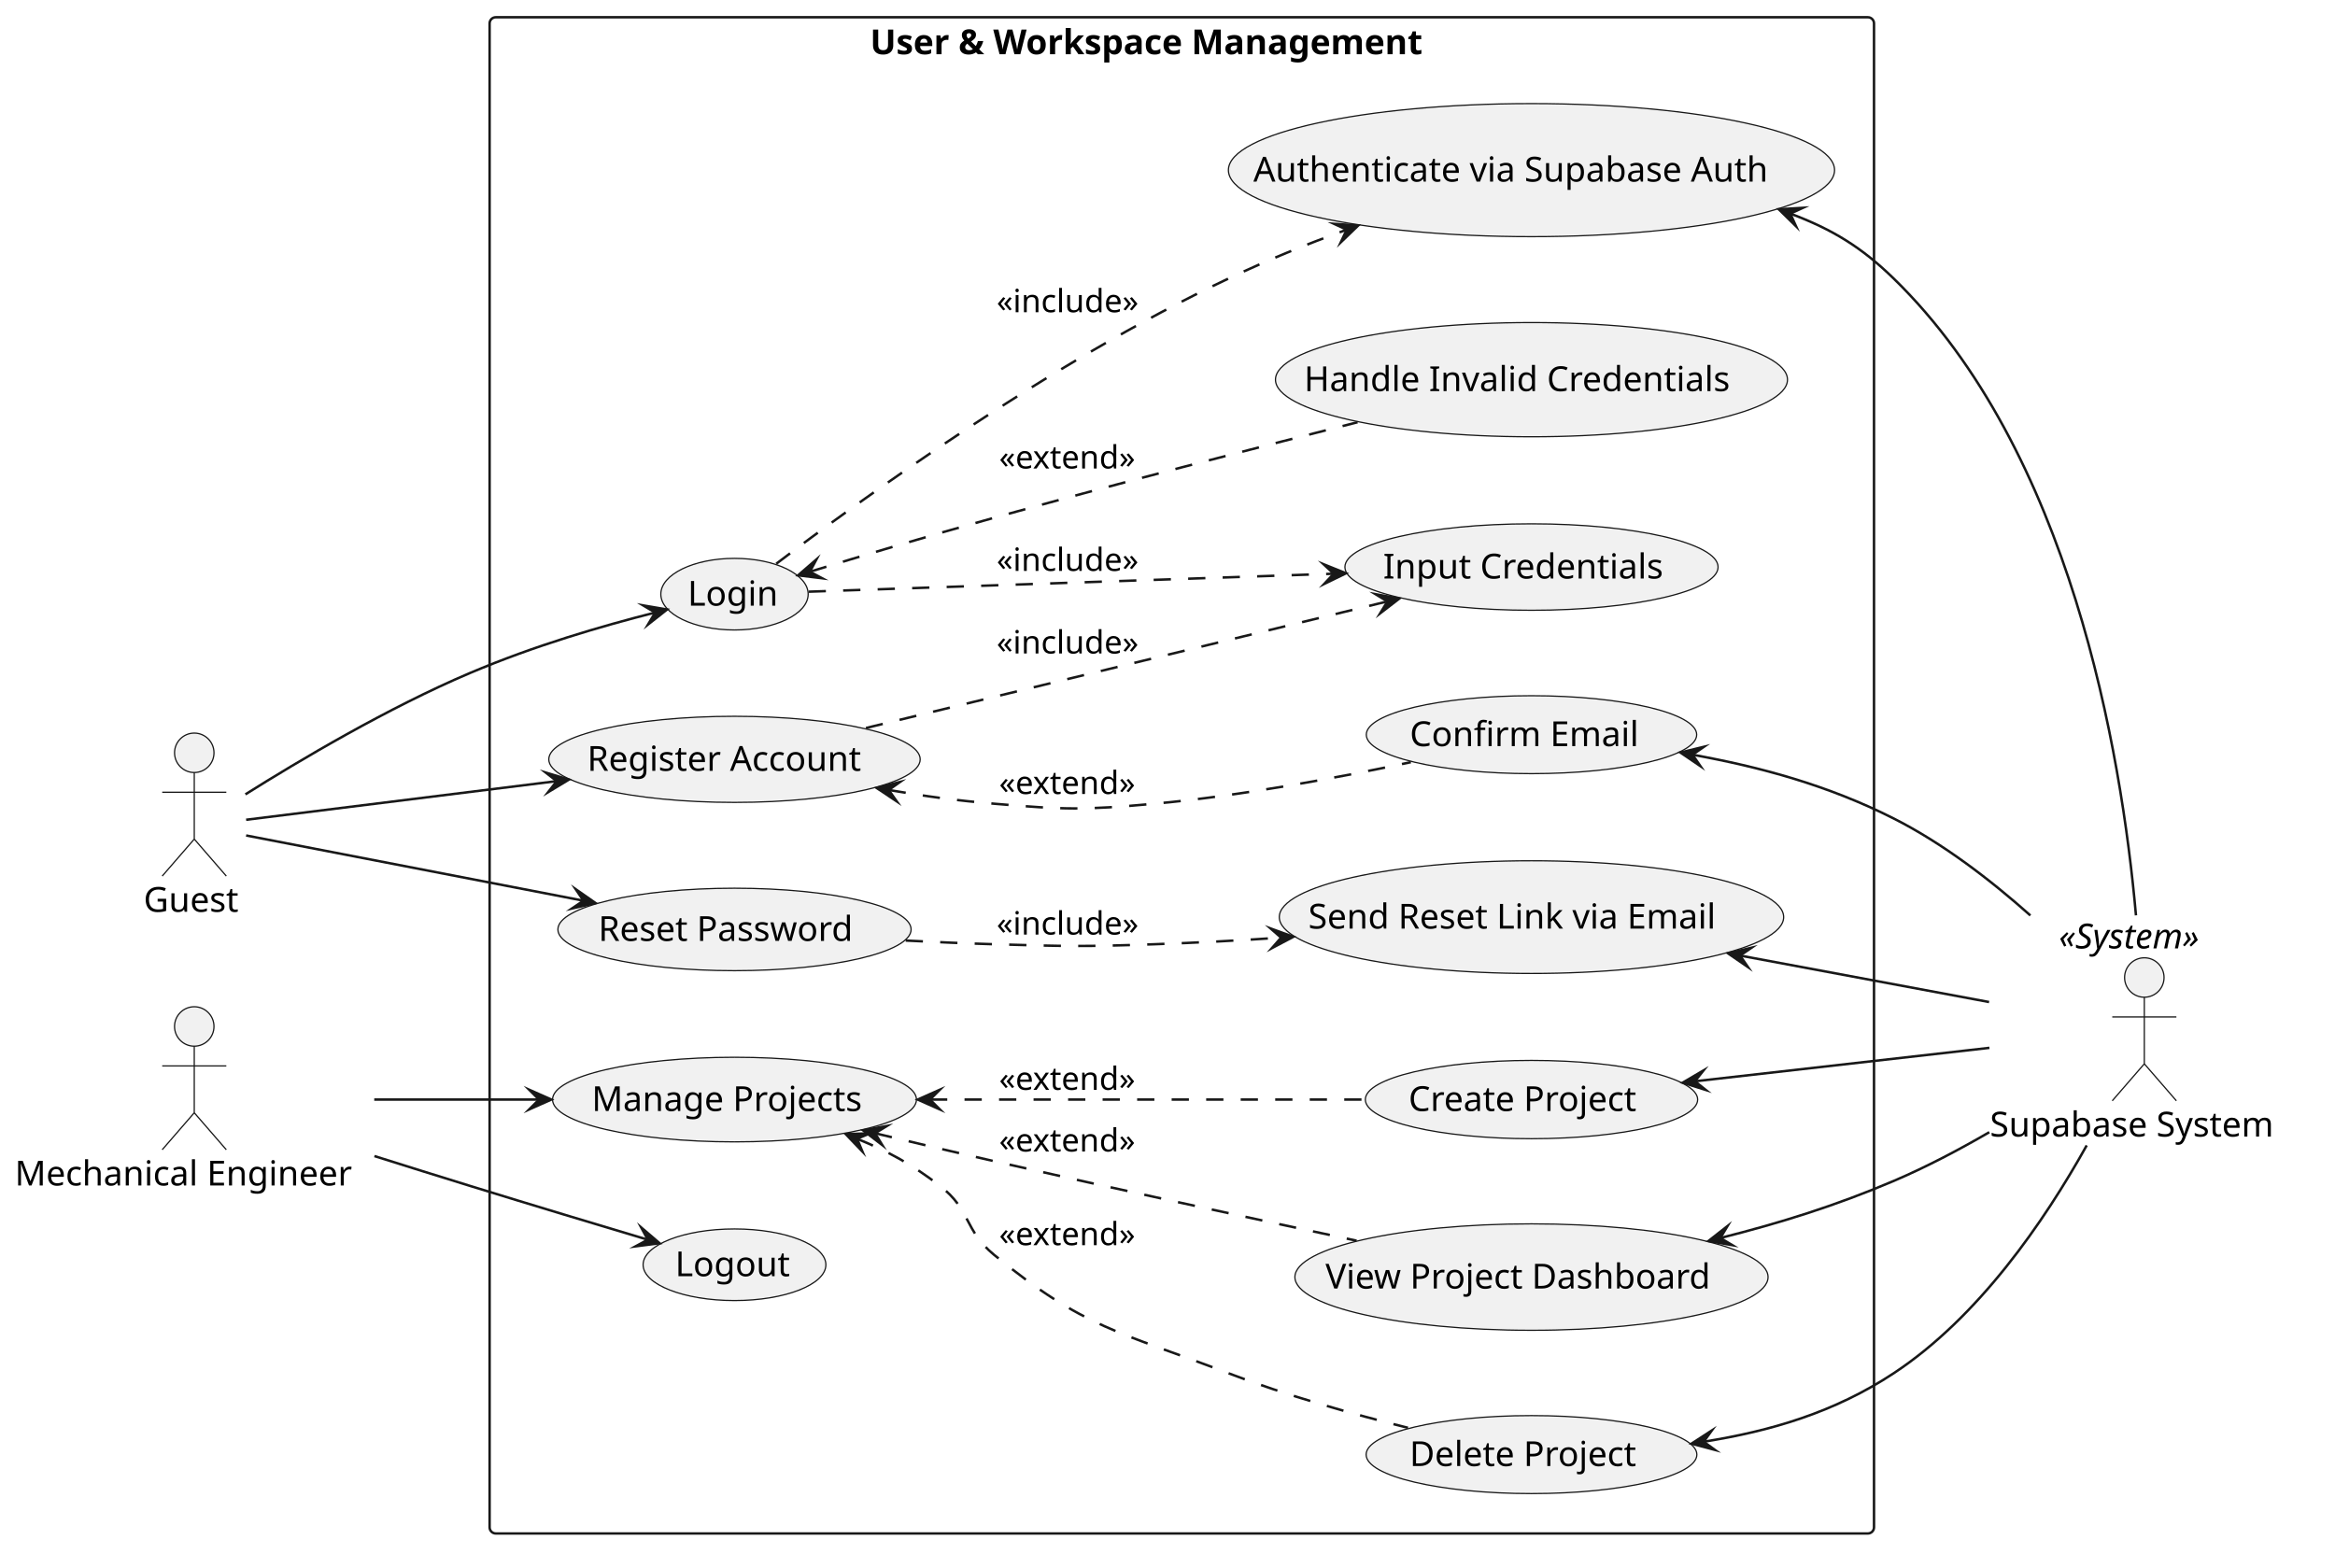
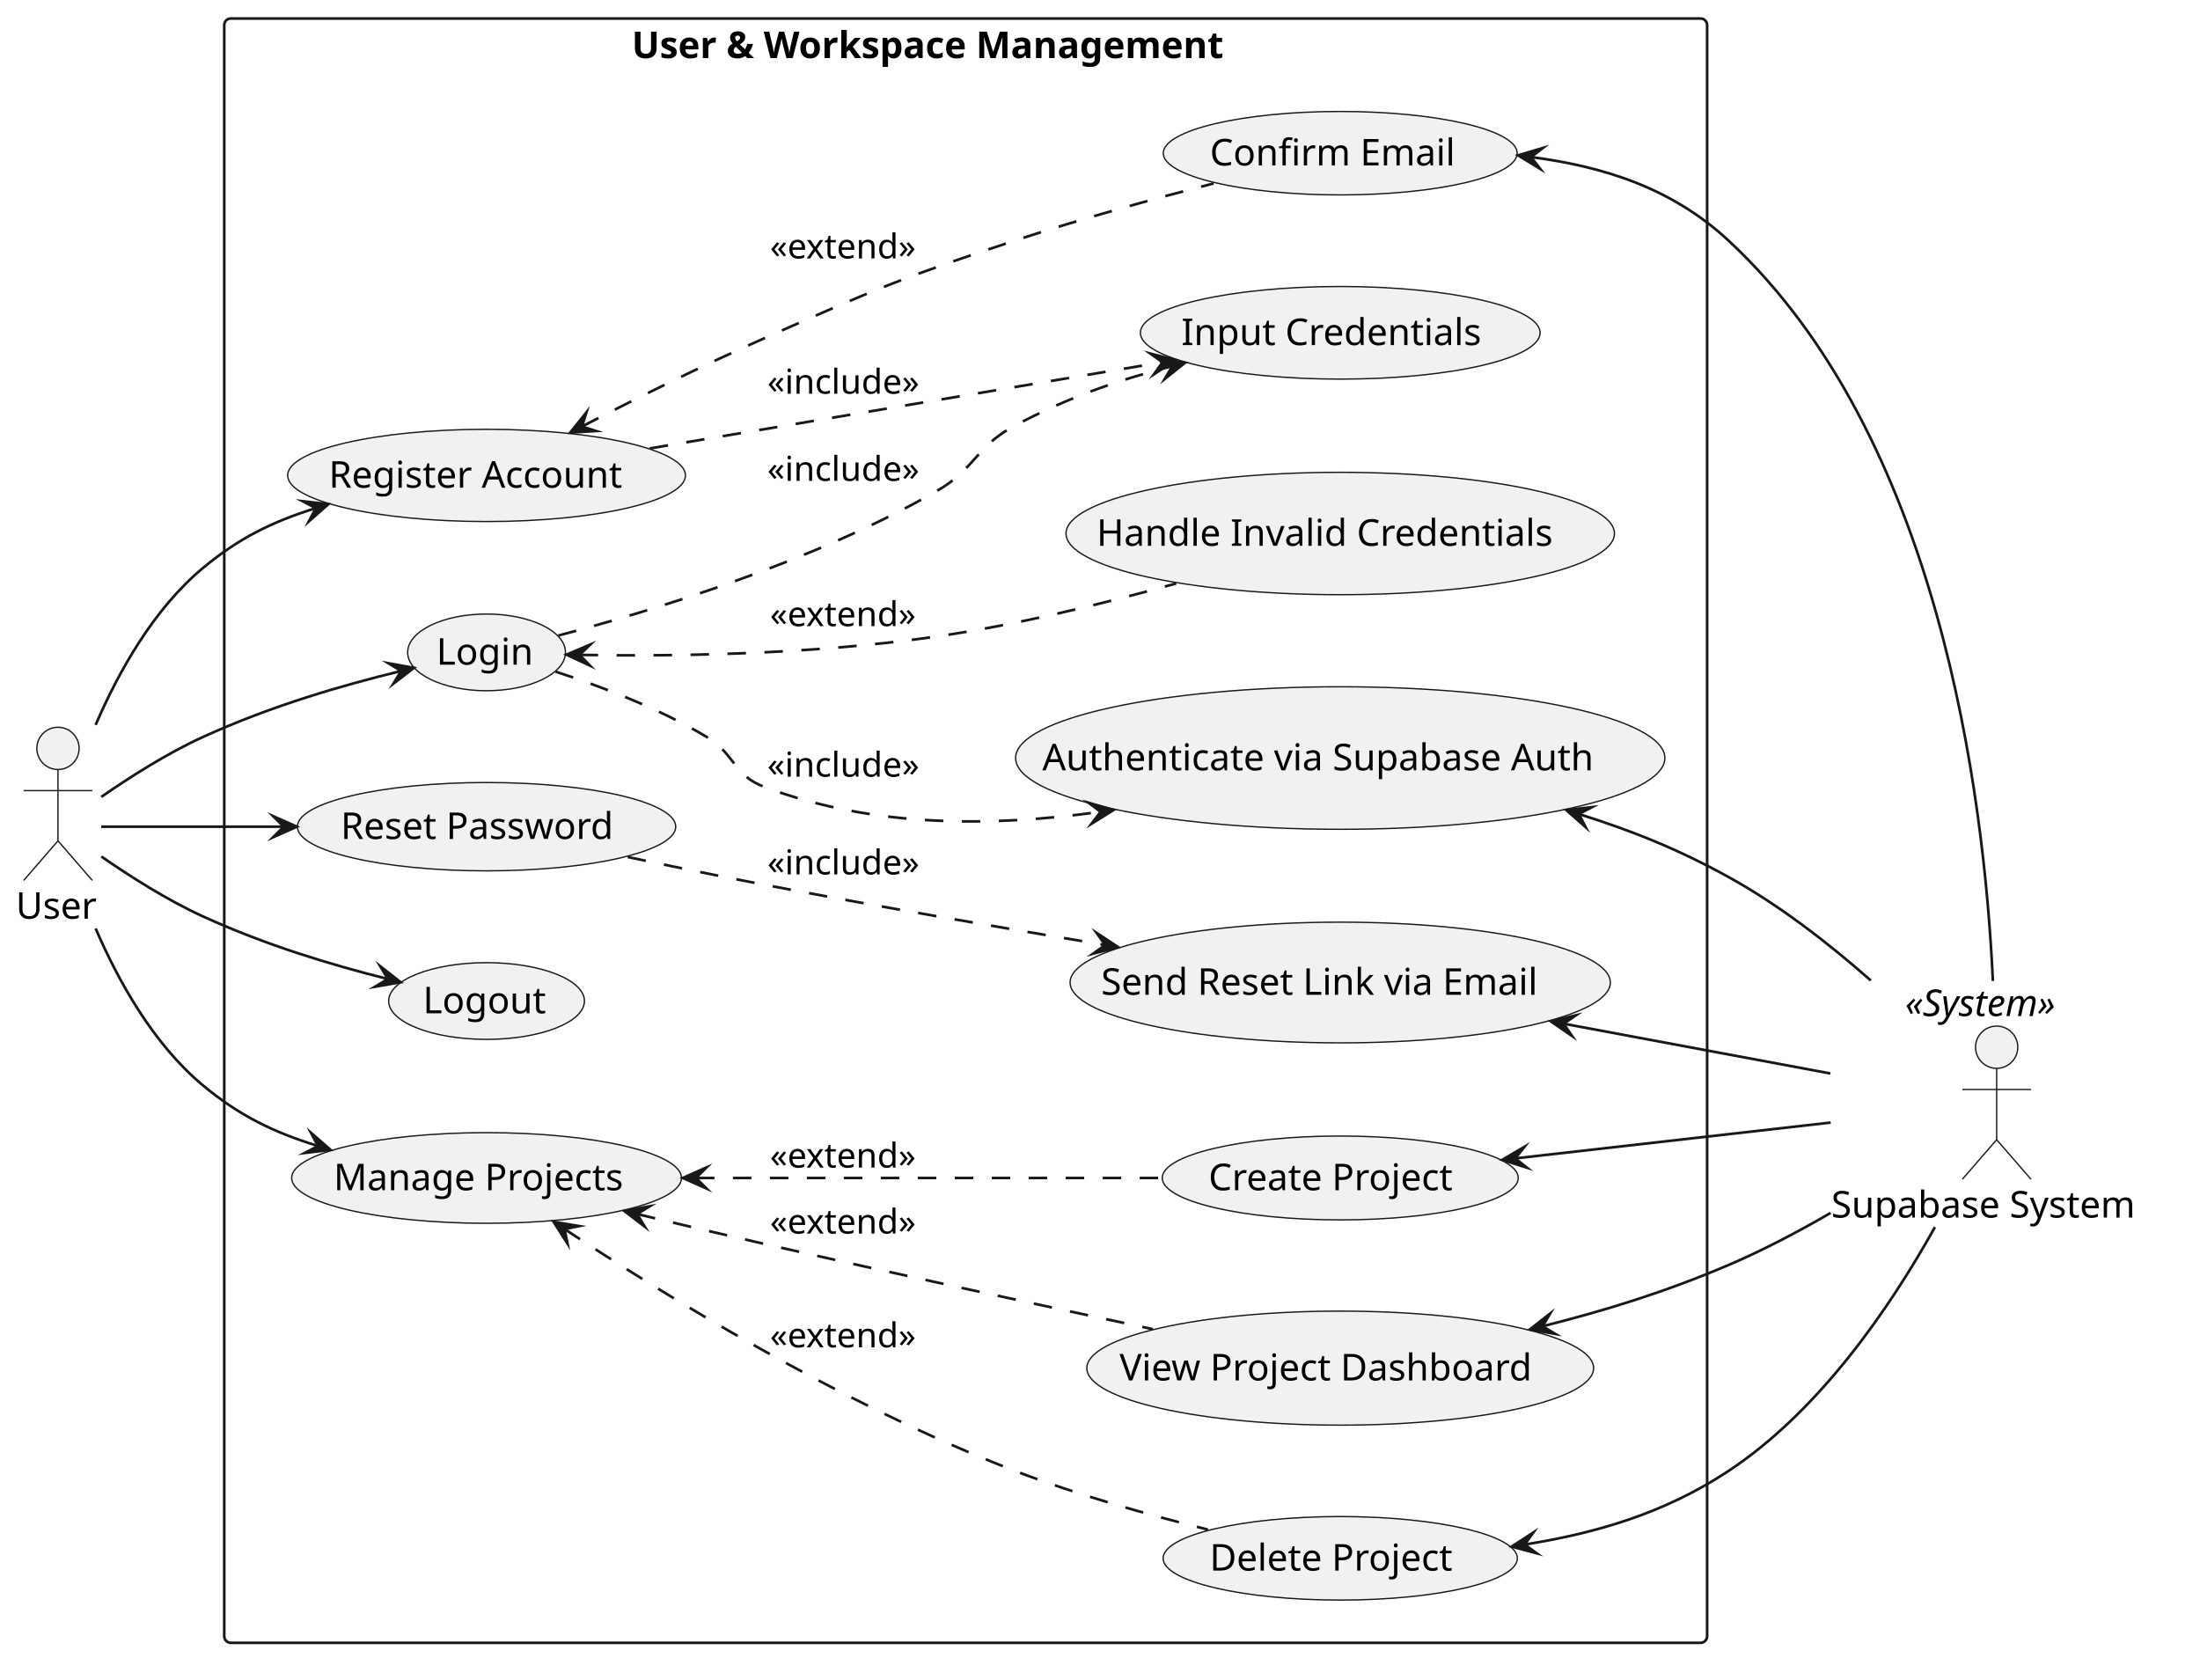
- <svg xmlns="http://www.w3.org/2000/svg" contentStyleType="text/css" data-diagram-type="DESCRIPTION" height="636px" preserveAspectRatio="none" style="width:947px;height:636px;background:#FFFFFF;" version="1.1" viewBox="0 0 947 636" width="947px" zoomAndPan="magnify">
+ <svg xmlns="http://www.w3.org/2000/svg" contentStyleType="text/css" data-diagram-type="DESCRIPTION" height="636px" preserveAspectRatio="none" style="width:833px;height:636px;background:#FFFFFF;" version="1.1" viewBox="0 0 833 636" width="833px" zoomAndPan="magnify">
  <defs />
  <g>
-     <g class="cluster" data-qualified-name="User . Workspace Management" data-source-line="11" id="ent0004">
-       <rect fill="none" height="615" rx="2.5" ry="2.5" style="stroke:#181818;stroke-width:1;" width="561.47" x="198.57" y="7" />
-       <text fill="#000000" font-family="sans-serif" font-size="14" font-weight="700" lengthAdjust="spacing" textLength="252.855" x="352.878" y="21.995">User &amp; Workspace Management</text>
+     <g class="cluster" data-qualified-name="User . Workspace Management" data-source-line="7" id="ent0003">
+       <rect fill="none" height="615" rx="2.5" ry="2.5" style="stroke:#181818;stroke-width:1;" width="561.47" x="84.91" y="7" />
+       <text fill="#000000" font-family="sans-serif" font-size="14" font-weight="700" lengthAdjust="spacing" textLength="252.855" x="239.218" y="21.995">User &amp; Workspace Management</text>
    </g>
-     <g class="entity" data-qualified-name="User . Workspace Management.UC1" data-source-line="13" id="ent0005">
-       <ellipse cx="297.885" cy="308.003" fill="#F1F1F1" rx="75.315" ry="17.463" style="stroke:#181818;stroke-width:0.5;" />
-       <text fill="#000000" font-family="sans-serif" font-size="14" lengthAdjust="spacing" textLength="119.492" x="238.139" y="312.651">Register Account</text>
+     <g class="entity" data-qualified-name="User . Workspace Management.UC1" data-source-line="9" id="ent0004">
+       <ellipse cx="184.225" cy="180.003" fill="#F1F1F1" rx="75.315" ry="17.463" style="stroke:#181818;stroke-width:0.5;" />
+       <text fill="#000000" font-family="sans-serif" font-size="14" lengthAdjust="spacing" textLength="119.492" x="124.479" y="184.651">Register Account</text>
    </g>
-     <g class="entity" data-qualified-name="User . Workspace Management.UC2" data-source-line="14" id="ent0006">
-       <ellipse cx="297.89" cy="241.004" fill="#F1F1F1" rx="29.88" ry="14.524" style="stroke:#181818;stroke-width:0.5;" />
-       <text fill="#000000" font-family="sans-serif" font-size="14" lengthAdjust="spacing" textLength="38.015" x="278.883" y="245.652">Login</text>
+     <g class="entity" data-qualified-name="User . Workspace Management.UC2" data-source-line="10" id="ent0005">
+       <ellipse cx="184.23" cy="247.004" fill="#F1F1F1" rx="29.88" ry="14.524" style="stroke:#181818;stroke-width:0.5;" />
+       <text fill="#000000" font-family="sans-serif" font-size="14" lengthAdjust="spacing" textLength="38.015" x="165.223" y="251.652">Login</text>
    </g>
-     <g class="entity" data-qualified-name="User . Workspace Management.UC3" data-source-line="15" id="ent0007">
-       <ellipse cx="297.889" cy="376.996" fill="#F1F1F1" rx="71.629" ry="16.726" style="stroke:#181818;stroke-width:0.5;" />
-       <text fill="#000000" font-family="sans-serif" font-size="14" lengthAdjust="spacing" textLength="110.455" x="242.662" y="381.644">Reset Password</text>
+     <g class="entity" data-qualified-name="User . Workspace Management.UC3" data-source-line="11" id="ent0006">
+       <ellipse cx="184.23" cy="312.996" fill="#F1F1F1" rx="71.629" ry="16.726" style="stroke:#181818;stroke-width:0.5;" />
+       <text fill="#000000" font-family="sans-serif" font-size="14" lengthAdjust="spacing" textLength="110.455" x="129.002" y="317.644">Reset Password</text>
    </g>
-     <g class="entity" data-qualified-name="User . Workspace Management.UC6" data-source-line="16" id="ent0008">
-       <ellipse cx="297.888" cy="513.004" fill="#F1F1F1" rx="37.068" ry="14.524" style="stroke:#181818;stroke-width:0.5;" />
-       <text fill="#000000" font-family="sans-serif" font-size="14" lengthAdjust="spacing" textLength="48.18" x="273.798" y="517.652">Logout</text>
+     <g class="entity" data-qualified-name="User . Workspace Management.UC6" data-source-line="12" id="ent0007">
+       <ellipse cx="184.228" cy="379.004" fill="#F1F1F1" rx="37.068" ry="14.524" style="stroke:#181818;stroke-width:0.5;" />
+       <text fill="#000000" font-family="sans-serif" font-size="14" lengthAdjust="spacing" textLength="48.18" x="160.138" y="383.652">Logout</text>
    </g>
-     <g class="entity" data-qualified-name="User . Workspace Management.UC4" data-source-line="17" id="ent0009">
-       <ellipse cx="297.891" cy="446" fill="#F1F1F1" rx="73.801" ry="17.16" style="stroke:#181818;stroke-width:0.5;" />
-       <text fill="#000000" font-family="sans-serif" font-size="14" lengthAdjust="spacing" textLength="115.808" x="239.987" y="450.649">Manage Projects</text>
+     <g class="entity" data-qualified-name="User . Workspace Management.UC4" data-source-line="13" id="ent0008">
+       <ellipse cx="184.231" cy="446" fill="#F1F1F1" rx="73.801" ry="17.16" style="stroke:#181818;stroke-width:0.5;" />
+       <text fill="#000000" font-family="sans-serif" font-size="14" lengthAdjust="spacing" textLength="115.808" x="126.327" y="450.649">Manage Projects</text>
    </g>
-     <g class="entity" data-qualified-name="User . Workspace Management.UC1_1" data-source-line="20" id="ent0010">
-       <ellipse cx="621.125" cy="230.005" fill="#F1F1F1" rx="75.674" ry="17.535" style="stroke:#181818;stroke-width:0.5;" />
-       <text fill="#000000" font-family="sans-serif" font-size="14" lengthAdjust="spacing" textLength="120.36" x="560.944" y="234.653">Input Credentials</text>
+     <g class="entity" data-qualified-name="User . Workspace Management.UC1_1" data-source-line="16" id="ent0009">
+       <ellipse cx="507.464" cy="126.005" fill="#F1F1F1" rx="75.674" ry="17.535" style="stroke:#181818;stroke-width:0.5;" />
+       <text fill="#000000" font-family="sans-serif" font-size="14" lengthAdjust="spacing" textLength="120.36" x="447.284" y="130.653">Input Credentials</text>
    </g>
-     <g class="entity" data-qualified-name="User . Workspace Management.UC1_3" data-source-line="21" id="ent0011">
-       <ellipse cx="621.122" cy="298" fill="#F1F1F1" rx="67.002" ry="15.8" style="stroke:#181818;stroke-width:0.5;" />
-       <text fill="#000000" font-family="sans-serif" font-size="14" lengthAdjust="spacing" textLength="98.718" x="571.763" y="302.649">Confirm Email</text>
+     <g class="entity" data-qualified-name="User . Workspace Management.UC1_3" data-source-line="17" id="ent0010">
+       <ellipse cx="507.462" cy="58" fill="#F1F1F1" rx="67.002" ry="15.8" style="stroke:#181818;stroke-width:0.5;" />
+       <text fill="#000000" font-family="sans-serif" font-size="14" lengthAdjust="spacing" textLength="98.718" x="458.103" y="62.649">Confirm Email</text>
    </g>
-     <g class="entity" data-qualified-name="User . Workspace Management.UC2_1" data-source-line="22" id="ent0012">
-       <ellipse cx="621.119" cy="69.004" fill="#F1F1F1" rx="122.919" ry="26.984" style="stroke:#181818;stroke-width:0.5;" />
-       <text fill="#000000" font-family="sans-serif" font-size="14" lengthAdjust="spacing" textLength="225.572" x="508.333" y="73.652">Authenticate via Supabase Auth</text>
+     <g class="entity" data-qualified-name="User . Workspace Management.UC2_1" data-source-line="18" id="ent0011">
+       <ellipse cx="507.459" cy="287.004" fill="#F1F1F1" rx="122.919" ry="26.984" style="stroke:#181818;stroke-width:0.5;" />
+       <text fill="#000000" font-family="sans-serif" font-size="14" lengthAdjust="spacing" textLength="225.572" x="394.673" y="291.652">Authenticate via Supabase Auth</text>
    </g>
-     <g class="entity" data-qualified-name="User . Workspace Management.UC2_2" data-source-line="23" id="ent0013">
-       <ellipse cx="621.119" cy="153.996" fill="#F1F1F1" rx="103.829" ry="23.166" style="stroke:#181818;stroke-width:0.5;" />
-       <text fill="#000000" font-family="sans-serif" font-size="14" lengthAdjust="spacing" textLength="184.461" x="528.888" y="158.644">Handle Invalid Credentials</text>
+     <g class="entity" data-qualified-name="User . Workspace Management.UC2_2" data-source-line="19" id="ent0012">
+       <ellipse cx="507.459" cy="201.996" fill="#F1F1F1" rx="103.829" ry="23.166" style="stroke:#181818;stroke-width:0.5;" />
+       <text fill="#000000" font-family="sans-serif" font-size="14" lengthAdjust="spacing" textLength="184.461" x="415.228" y="206.644">Handle Invalid Credentials</text>
    </g>
-     <g class="entity" data-qualified-name="User . Workspace Management.UC3_1" data-source-line="24" id="ent0014">
-       <ellipse cx="621.117" cy="371.995" fill="#F1F1F1" rx="102.277" ry="22.855" style="stroke:#181818;stroke-width:0.5;" />
-       <text fill="#000000" font-family="sans-serif" font-size="14" lengthAdjust="spacing" textLength="181.064" x="530.585" y="376.644">Send Reset Link via Email</text>
+     <g class="entity" data-qualified-name="User . Workspace Management.UC3_1" data-source-line="20" id="ent0013">
+       <ellipse cx="507.457" cy="371.995" fill="#F1F1F1" rx="102.277" ry="22.855" style="stroke:#181818;stroke-width:0.5;" />
+       <text fill="#000000" font-family="sans-serif" font-size="14" lengthAdjust="spacing" textLength="181.064" x="416.925" y="376.644">Send Reset Link via Email</text>
    </g>
-     <g class="entity" data-qualified-name="User . Workspace Management.UC4_1" data-source-line="25" id="ent0015">
-       <ellipse cx="621.123" cy="445.998" fill="#F1F1F1" rx="67.393" ry="15.879" style="stroke:#181818;stroke-width:0.5;" />
-       <text fill="#000000" font-family="sans-serif" font-size="14" lengthAdjust="spacing" textLength="99.73" x="571.258" y="450.647">Create Project</text>
+     <g class="entity" data-qualified-name="User . Workspace Management.UC4_1" data-source-line="21" id="ent0014">
+       <ellipse cx="507.463" cy="445.998" fill="#F1F1F1" rx="67.393" ry="15.879" style="stroke:#181818;stroke-width:0.5;" />
+       <text fill="#000000" font-family="sans-serif" font-size="14" lengthAdjust="spacing" textLength="99.73" x="457.598" y="450.647">Create Project</text>
    </g>
-     <g class="entity" data-qualified-name="User . Workspace Management.UC4_3" data-source-line="26" id="ent0016">
-       <ellipse cx="621.123" cy="590.005" fill="#F1F1F1" rx="67.073" ry="15.815" style="stroke:#181818;stroke-width:0.5;" />
-       <text fill="#000000" font-family="sans-serif" font-size="14" lengthAdjust="spacing" textLength="98.902" x="571.672" y="594.653">Delete Project</text>
+     <g class="entity" data-qualified-name="User . Workspace Management.UC4_3" data-source-line="22" id="ent0015">
+       <ellipse cx="507.463" cy="590.005" fill="#F1F1F1" rx="67.073" ry="15.815" style="stroke:#181818;stroke-width:0.5;" />
+       <text fill="#000000" font-family="sans-serif" font-size="14" lengthAdjust="spacing" textLength="98.902" x="458.012" y="594.653">Delete Project</text>
    </g>
-     <g class="entity" data-qualified-name="User . Workspace Management.UC4_4" data-source-line="27" id="ent0017">
-       <ellipse cx="621.117" cy="517.999" fill="#F1F1F1" rx="95.947" ry="21.589" style="stroke:#181818;stroke-width:0.5;" />
-       <text fill="#000000" font-family="sans-serif" font-size="14" lengthAdjust="spacing" textLength="167.084" x="537.575" y="522.648">View Project Dashboard</text>
+     <g class="entity" data-qualified-name="User . Workspace Management.UC4_4" data-source-line="23" id="ent0016">
+       <ellipse cx="507.457" cy="517.999" fill="#F1F1F1" rx="95.947" ry="21.589" style="stroke:#181818;stroke-width:0.5;" />
+       <text fill="#000000" font-family="sans-serif" font-size="14" lengthAdjust="spacing" textLength="167.084" x="423.915" y="522.648">View Project Dashboard</text>
    </g>
-     <g class="entity" data-qualified-name="guest" data-source-line="5" id="ent0001">
-       <ellipse cx="78.789" cy="305.35" fill="#F1F1F1" rx="8" ry="8" style="stroke:#181818;stroke-width:0.5;" />
-       <path d="M78.789,313.35 L78.789,340.35 M65.789,321.35 L91.789,321.35 M78.789,340.35 L65.789,355.35 M78.789,340.35 L91.789,355.35" fill="none" style="stroke:#181818;stroke-width:0.5;" />
-       <text fill="#000000" font-family="sans-serif" font-size="14" lengthAdjust="spacing" textLength="41.118" x="58.23" y="369.845">Guest</text>
+     <g class="entity" data-qualified-name="user" data-source-line="4" id="ent0001">
+       <ellipse cx="21.955" cy="283.35" fill="#F1F1F1" rx="8" ry="8" style="stroke:#181818;stroke-width:0.5;" />
+       <path d="M21.955,291.35 L21.955,318.35 M8.955,299.35 L34.955,299.35 M21.955,318.35 L8.955,333.35 M21.955,318.35 L34.955,333.35" fill="none" style="stroke:#181818;stroke-width:0.5;" />
+       <text fill="#000000" font-family="sans-serif" font-size="14" lengthAdjust="spacing" textLength="31.91" x="6" y="347.845">User</text>
    </g>
-     <g class="entity" data-qualified-name="eng" data-source-line="6" id="ent0002">
-       <ellipse cx="78.786" cy="416.35" fill="#F1F1F1" rx="8" ry="8" style="stroke:#181818;stroke-width:0.5;" />
-       <path d="M78.786,424.35 L78.786,451.35 M65.786,432.35 L91.786,432.35 M78.786,451.35 L65.786,466.35 M78.786,451.35 L91.786,466.35" fill="none" style="stroke:#181818;stroke-width:0.5;" />
-       <text fill="#000000" font-family="sans-serif" font-size="14" lengthAdjust="spacing" textLength="145.571" x="6" y="480.845">Mechanical Engineer</text>
+     <g class="entity" data-qualified-name="supa" data-source-line="5" id="ent0002">
+       <ellipse cx="756.007" cy="396.497" fill="#F1F1F1" rx="8" ry="8" style="stroke:#181818;stroke-width:0.5;" />
+       <path d="M756.007,404.497 L756.007,431.497 M743.007,412.497 L769.007,412.497 M756.007,431.497 L743.007,446.497 M756.007,431.497 L769.007,446.497" fill="none" style="stroke:#181818;stroke-width:0.5;" />
+       <text fill="#000000" font-family="sans-serif" font-size="14" lengthAdjust="spacing" textLength="125.255" x="693.38" y="460.992">Supabase System</text>
+       <text fill="#000000" font-family="sans-serif" font-size="14" font-style="italic" lengthAdjust="spacing" textLength="69.337" x="721.339" y="384.695">«System»</text>
    </g>
-     <g class="entity" data-qualified-name="supa" data-source-line="9" id="ent0003">
-       <ellipse cx="869.667" cy="396.497" fill="#F1F1F1" rx="8" ry="8" style="stroke:#181818;stroke-width:0.5;" />
-       <path d="M869.667,404.497 L869.667,431.497 M856.667,412.497 L882.667,412.497 M869.667,431.497 L856.667,446.497 M869.667,431.497 L882.667,446.497" fill="none" style="stroke:#181818;stroke-width:0.5;" />
-       <text fill="#000000" font-family="sans-serif" font-size="14" lengthAdjust="spacing" textLength="125.255" x="807.04" y="460.992">Supabase System</text>
-       <text fill="#000000" font-family="sans-serif" font-size="14" font-style="italic" lengthAdjust="spacing" textLength="69.337" x="834.999" y="384.695">«System»</text>
+     <g class="link" data-entity-1="ent0001" data-entity-2="ent0004" data-link-type="dependency" data-source-line="26" id="lnk17">
+       <path d="M36.21,274.46 C44.93,254.23 58.23,230.51 76.91,215 C90.44,203.77 102.918,197.593 119.568,192.383" fill="none" id="user-to-UC1" style="stroke:#181818;stroke-width:1;" />
+       <polygon fill="#181818" points="124.34,190.89,114.556,189.76,119.568,192.383,116.945,197.395,124.34,190.89" style="stroke:#181818;stroke-width:1;stroke-linejoin:miter;stroke-miterlimit:10;" />
    </g>
-     <g class="link" data-entity-1="ent0001" data-entity-2="ent0005" data-link-type="dependency" data-source-line="30" id="lnk18">
-       <path d="M99.82,332.51 C129.32,328.84 180.838,322.438 225.788,316.838" fill="none" id="guest-to-UC1" style="stroke:#181818;stroke-width:1;" />
-       <polygon fill="#181818" points="230.75,316.22,221.325,313.363,225.788,316.838,222.314,321.302,230.75,316.22" style="stroke:#181818;stroke-width:1;stroke-linejoin:miter;stroke-miterlimit:10;" />
+     <g class="link" data-entity-1="ent0004" data-entity-2="ent0009" data-link-type="dependency" data-source-line="27" id="lnk18">
+       <path d="M246.03,169.78 C303.05,160.19 382.949,146.758 440.159,137.148" fill="none" id="UC1-to-UC1_1" style="stroke:#181818;stroke-width:1;stroke-dasharray:7,7;" />
+       <polygon fill="#181818" points="445.09,136.32,435.552,133.866,440.159,137.148,436.877,141.756,445.09,136.32" style="stroke:#181818;stroke-width:1;stroke-linejoin:miter;stroke-miterlimit:10;" />
+       <text fill="#000000" font-family="sans-serif" font-size="13" lengthAdjust="spacing" textLength="63.007" x="290.54" y="149.067">«include»</text>
    </g>
-     <g class="link" data-entity-1="ent0005" data-entity-2="ent0010" data-link-type="dependency" data-source-line="31" id="lnk19">
-       <path d="M351.21,295.29 C410.86,280.81 502.941,258.449 562.691,243.949" fill="none" id="UC1-to-UC1_1" style="stroke:#181818;stroke-width:1;stroke-dasharray:7,7;" />
-       <polygon fill="#181818" points="567.55,242.77,557.861,241.005,562.691,243.949,559.747,248.78,567.55,242.77" style="stroke:#181818;stroke-width:1;stroke-linejoin:miter;stroke-miterlimit:10;" />
-       <text fill="#000000" font-family="sans-serif" font-size="13" lengthAdjust="spacing" textLength="63.007" x="404.2" y="265.067">«include»</text>
+     <g class="link" data-entity-1="ent0004" data-entity-2="ent0010" data-link-type="dependency" data-source-line="28" id="lnk19">
+       <path d="M220.351,161.482 C240.951,150.822 264.38,139.14 289.54,128 C330.97,109.65 341.5,105.16 384.54,91 C409.02,82.95 436.71,75.33 459.51,69.45" fill="none" id="UC1-backto-UC1_3" style="stroke:#181818;stroke-width:1;stroke-dasharray:7,7;" />
+       <polygon fill="#181818" points="215.91,163.78,225.742,163.196,220.351,161.482,222.065,156.091,215.91,163.78" style="stroke:#181818;stroke-width:1;stroke-linejoin:miter;stroke-miterlimit:10;" />
+       <text fill="#000000" font-family="sans-serif" font-size="13" lengthAdjust="spacing" textLength="61.185" x="291.54" y="97.837">«extend»</text>
    </g>
-     <g class="link" data-entity-1="ent0005" data-entity-2="ent0011" data-link-type="dependency" data-source-line="32" id="lnk20">
-       <path d="M360.428,320.427 C375.838,323.077 387.64,324.67 403.2,326 C431.99,328.47 439.43,328.63 468.2,326 C503.32,322.79 542.45,315.49 572.2,309.15" fill="none" id="UC1-backto-UC1_3" style="stroke:#181818;stroke-width:1;stroke-dasharray:7,7;" />
-       <polygon fill="#181818" points="355.5,319.58,363.692,325.047,360.428,320.427,365.048,317.163,355.5,319.58" style="stroke:#181818;stroke-width:1;stroke-linejoin:miter;stroke-miterlimit:10;" />
-       <text fill="#000000" font-family="sans-serif" font-size="13" lengthAdjust="spacing" textLength="61.185" x="405.2" y="322.067">«extend»</text>
+     <g class="link" data-entity-1="ent0001" data-entity-2="ent0005" data-link-type="dependency" data-source-line="30" id="lnk20">
+       <path d="M38.37,301.71 C48.84,294.45 63.21,285.24 76.91,279 C103.05,267.1 129.922,259.394 151.872,254.044" fill="none" id="user-to-UC2" style="stroke:#181818;stroke-width:1;" />
+       <polygon fill="#181818" points="156.73,252.86,147.039,251.105,151.872,254.044,148.933,258.877,156.73,252.86" style="stroke:#181818;stroke-width:1;stroke-linejoin:miter;stroke-miterlimit:10;" />
    </g>
-     <g class="link" data-entity-1="ent0001" data-entity-2="ent0006" data-link-type="dependency" data-source-line="34" id="lnk21">
-       <path d="M99.53,322.2 C121.19,308.59 157.3,287.12 190.57,273 C217.01,261.78 243.844,254.012 265.704,248.452" fill="none" id="guest-to-UC2" style="stroke:#181818;stroke-width:1;" />
-       <polygon fill="#181818" points="270.55,247.22,260.842,245.562,265.704,248.452,262.814,253.315,270.55,247.22" style="stroke:#181818;stroke-width:1;stroke-linejoin:miter;stroke-miterlimit:10;" />
+     <g class="link" data-entity-1="ent0005" data-entity-2="ent0009" data-link-type="dependency" data-source-line="31" id="lnk21">
+       <path d="M211.4,240.63 C245.75,231.6 307.23,213.1 354.54,186 C369.6,177.37 369.2,169.12 384.54,161 C404.39,150.49 422.941,144.049 443.891,138.599" fill="none" id="UC2-to-UC1_1" style="stroke:#181818;stroke-width:1;stroke-dasharray:7,7;" />
+       <polygon fill="#181818" points="448.73,137.34,439.013,135.735,443.891,138.599,441.027,143.477,448.73,137.34" style="stroke:#181818;stroke-width:1;stroke-linejoin:miter;stroke-miterlimit:10;" />
+       <text fill="#000000" font-family="sans-serif" font-size="13" lengthAdjust="spacing" textLength="63.007" x="290.54" y="182.067">«include»</text>
    </g>
-     <g class="link" data-entity-1="ent0006" data-entity-2="ent0010" data-link-type="dependency" data-source-line="35" id="lnk22">
-       <path d="M327.96,240 C376.76,238.33 471.623,235.081 540.913,232.711" fill="none" id="UC2-to-UC1_1" style="stroke:#181818;stroke-width:1;stroke-dasharray:7,7;" />
-       <polygon fill="#181818" points="545.91,232.54,536.779,228.85,540.913,232.711,537.052,236.845,545.91,232.54" style="stroke:#181818;stroke-width:1;stroke-linejoin:miter;stroke-miterlimit:10;" />
-       <text fill="#000000" font-family="sans-serif" font-size="13" lengthAdjust="spacing" textLength="63.007" x="404.2" y="231.567">«include»</text>
+     <g class="link" data-entity-1="ent0005" data-entity-2="ent0011" data-link-type="dependency" data-source-line="32" id="lnk22">
+       <path d="M210.38,254.3 C227.23,259.77 249.54,268.17 267.54,279 C278.61,285.66 277.43,293.5 289.54,298 C331.24,313.52 375.638,313.08 416.718,307.36" fill="none" id="UC2-to-UC2_1" style="stroke:#181818;stroke-width:1;stroke-dasharray:7,7;" />
+       <polygon fill="#181818" points="421.67,306.67,412.204,303.949,416.718,307.36,413.308,311.873,421.67,306.67" style="stroke:#181818;stroke-width:1;stroke-linejoin:miter;stroke-miterlimit:10;" />
+       <text fill="#000000" font-family="sans-serif" font-size="13" lengthAdjust="spacing" textLength="63.007" x="290.54" y="294.067">«include»</text>
    </g>
-     <g class="link" data-entity-1="ent0006" data-entity-2="ent0012" data-link-type="dependency" data-source-line="36" id="lnk23">
-       <path d="M314.83,228.66 C347.57,203.82 425.44,147.21 498.2,113 C514.9,105.15 528.711,99.517 546.161,93.177" fill="none" id="UC2-to-UC2_1" style="stroke:#181818;stroke-width:1;stroke-dasharray:7,7;" />
-       <polygon fill="#181818" points="550.86,91.47,541.035,90.784,546.161,93.177,543.767,98.303,550.86,91.47" style="stroke:#181818;stroke-width:1;stroke-linejoin:miter;stroke-miterlimit:10;" />
-       <text fill="#000000" font-family="sans-serif" font-size="13" lengthAdjust="spacing" textLength="63.007" x="404.2" y="126.647">«include»</text>
+     <g class="link" data-entity-1="ent0005" data-entity-2="ent0012" data-link-type="dependency" data-source-line="33" id="lnk23">
+       <path d="M219.459,247.954 C253.339,248.524 305.78,248.04 354.54,241 C384.86,236.62 417.87,228.56 445.35,220.9" fill="none" id="UC2-backto-UC2_2" style="stroke:#181818;stroke-width:1;stroke-dasharray:7,7;" />
+       <polygon fill="#181818" points="214.46,247.87,223.391,252.021,219.459,247.954,223.526,244.022,214.46,247.87" style="stroke:#181818;stroke-width:1;stroke-linejoin:miter;stroke-miterlimit:10;" />
+       <text fill="#000000" font-family="sans-serif" font-size="13" lengthAdjust="spacing" textLength="61.185" x="291.54" y="237.067">«extend»</text>
    </g>
-     <g class="link" data-entity-1="ent0006" data-entity-2="ent0013" data-link-type="dependency" data-source-line="37" id="lnk24">
-       <path d="M328.462,231.9 C349.552,225.46 375.89,217.58 403.2,210 C452.3,196.37 507.95,182.03 550.59,171.27" fill="none" id="UC2-backto-UC2_2" style="stroke:#181818;stroke-width:1;stroke-dasharray:7,7;" />
-       <polygon fill="#181818" points="323.68,233.36,333.456,234.557,328.462,231.9,331.12,226.906,323.68,233.36" style="stroke:#181818;stroke-width:1;stroke-linejoin:miter;stroke-miterlimit:10;" />
-       <text fill="#000000" font-family="sans-serif" font-size="13" lengthAdjust="spacing" textLength="61.185" x="405.2" y="190.017">«extend»</text>
+     <g class="link" data-entity-1="ent0001" data-entity-2="ent0006" data-link-type="dependency" data-source-line="35" id="lnk24">
+       <path d="M38.32,313 C55.56,313 79.74,313 107.41,313" fill="none" id="user-to-UC3" style="stroke:#181818;stroke-width:1;" />
+       <polygon fill="#181818" points="112.41,313,103.41,309,107.41,313,103.41,317,112.41,313" style="stroke:#181818;stroke-width:1;stroke-linejoin:miter;stroke-miterlimit:10;" />
    </g>
-     <g class="link" data-entity-1="ent0001" data-entity-2="ent0007" data-link-type="dependency" data-source-line="39" id="lnk25">
-       <path d="M99.82,338.88 C131.73,345.05 190.311,356.38 236.631,365.34" fill="none" id="guest-to-UC3" style="stroke:#181818;stroke-width:1;" />
-       <polygon fill="#181818" points="241.54,366.29,233.464,360.654,236.631,365.34,231.944,368.508,241.54,366.29" style="stroke:#181818;stroke-width:1;stroke-linejoin:miter;stroke-miterlimit:10;" />
+     <g class="link" data-entity-1="ent0006" data-entity-2="ent0013" data-link-type="dependency" data-source-line="36" id="lnk25">
+       <path d="M237.68,324.48 C254.24,327.99 272.63,331.78 289.54,335 C333.64,343.41 378.018,351.071 418.468,357.791" fill="none" id="UC3-to-UC3_1" style="stroke:#181818;stroke-width:1;stroke-dasharray:7,7;" />
+       <polygon fill="#181818" points="423.4,358.61,415.177,353.189,418.468,357.791,413.866,361.081,423.4,358.61" style="stroke:#181818;stroke-width:1;stroke-linejoin:miter;stroke-miterlimit:10;" />
+       <text fill="#000000" font-family="sans-serif" font-size="13" lengthAdjust="spacing" textLength="63.007" x="290.54" y="331.067">«include»</text>
    </g>
-     <g class="link" data-entity-1="ent0007" data-entity-2="ent0014" data-link-type="dependency" data-source-line="40" id="lnk26">
-       <path d="M367.32,381.5 C379.27,382.12 391.6,382.67 403.2,383 C432.08,383.83 439.33,384.04 468.2,383 C486.44,382.34 500.891,381.577 519.561,380.317" fill="none" id="UC3-to-UC3_1" style="stroke:#181818;stroke-width:1;stroke-dasharray:7,7;" />
-       <polygon fill="#181818" points="524.55,379.98,515.301,376.595,519.561,380.317,515.84,384.577,524.55,379.98" style="stroke:#181818;stroke-width:1;stroke-linejoin:miter;stroke-miterlimit:10;" />
-       <text fill="#000000" font-family="sans-serif" font-size="13" lengthAdjust="spacing" textLength="63.007" x="404.2" y="379.067">«include»</text>
+     <g class="link" data-entity-1="ent0001" data-entity-2="ent0007" data-link-type="dependency" data-source-line="38" id="lnk26">
+       <path d="M38.37,324.29 C48.84,331.55 63.21,340.76 76.91,347 C101.12,358.02 125.272,365.238 146.862,370.678" fill="none" id="user-to-UC6" style="stroke:#181818;stroke-width:1;" />
+       <polygon fill="#181818" points="151.71,371.9,143.96,365.822,146.862,370.678,142.005,373.58,151.71,371.9" style="stroke:#181818;stroke-width:1;stroke-linejoin:miter;stroke-miterlimit:10;" />
    </g>
-     <g class="link" data-entity-1="ent0002" data-entity-2="ent0008" data-link-type="dependency" data-source-line="42" id="lnk27">
-       <path d="M151.85,468.92 C164.73,472.98 178.04,477.14 190.57,481 C216.54,489.01 241.369,496.469 262.729,502.849" fill="none" id="eng-to-UC6" style="stroke:#181818;stroke-width:1;" />
-       <polygon fill="#181818" points="267.52,504.28,260.041,497.872,262.729,502.849,257.752,505.537,267.52,504.28" style="stroke:#181818;stroke-width:1;stroke-linejoin:miter;stroke-miterlimit:10;" />
+     <g class="link" data-entity-1="ent0001" data-entity-2="ent0008" data-link-type="dependency" data-source-line="40" id="lnk27">
+       <path d="M36.21,351.54 C44.93,371.77 58.23,395.49 76.91,411 C90.67,422.42 103.493,428.674 120.393,433.894" fill="none" id="user-to-UC4" style="stroke:#181818;stroke-width:1;" />
+       <polygon fill="#181818" points="125.17,435.37,117.751,428.892,120.393,433.894,115.39,436.536,125.17,435.37" style="stroke:#181818;stroke-width:1;stroke-linejoin:miter;stroke-miterlimit:10;" />
    </g>
-     <g class="link" data-entity-1="ent0002" data-entity-2="ent0009" data-link-type="dependency" data-source-line="44" id="lnk28">
-       <path d="M151.78,446 C174.86,446 195.44,446 218.61,446" fill="none" id="eng-to-UC4" style="stroke:#181818;stroke-width:1;" />
-       <polygon fill="#181818" points="223.61,446,214.61,442,218.61,446,214.61,450,223.61,446" style="stroke:#181818;stroke-width:1;stroke-linejoin:miter;stroke-miterlimit:10;" />
+     <g class="link" data-entity-1="ent0008" data-entity-2="ent0014" data-link-type="dependency" data-source-line="41" id="lnk28">
+       <path d="M263.52,446 C318.05,446 386.88,446 439.77,446" fill="none" id="UC4-backto-UC4_1" style="stroke:#181818;stroke-width:1;stroke-dasharray:7,7;" />
+       <polygon fill="#181818" points="258.52,446,267.52,450,263.52,446,267.52,442,258.52,446" style="stroke:#181818;stroke-width:1;stroke-linejoin:miter;stroke-miterlimit:10;" />
+       <text fill="#000000" font-family="sans-serif" font-size="13" lengthAdjust="spacing" textLength="61.185" x="291.54" y="442.067">«extend»</text>
    </g>
-     <g class="link" data-entity-1="ent0009" data-entity-2="ent0015" data-link-type="dependency" data-source-line="45" id="lnk29">
-       <path d="M377.18,446 C431.72,446 500.54,446 553.43,446" fill="none" id="UC4-backto-UC4_1" style="stroke:#181818;stroke-width:1;stroke-dasharray:7,7;" />
-       <polygon fill="#181818" points="372.18,446,381.18,450,377.18,446,381.18,442,372.18,446" style="stroke:#181818;stroke-width:1;stroke-linejoin:miter;stroke-miterlimit:10;" />
-       <text fill="#000000" font-family="sans-serif" font-size="13" lengthAdjust="spacing" textLength="61.185" x="405.2" y="442.067">«extend»</text>
+     <g class="link" data-entity-1="ent0008" data-entity-2="ent0015" data-link-type="dependency" data-source-line="42" id="lnk29">
+       <path d="M213.761,465.348 C250.251,489.478 317.79,531.41 384.54,557 C407.98,565.99 434.85,573.54 457.38,579.14" fill="none" id="UC4-backto-UC4_3" style="stroke:#181818;stroke-width:1;stroke-dasharray:7,7;" />
+       <polygon fill="#181818" points="209.59,462.59,214.891,470.891,213.761,465.348,219.303,464.218,209.59,462.59" style="stroke:#181818;stroke-width:1;stroke-linejoin:miter;stroke-miterlimit:10;" />
+       <text fill="#000000" font-family="sans-serif" font-size="13" lengthAdjust="spacing" textLength="61.185" x="291.54" y="510.127">«extend»</text>
    </g>
-     <g class="link" data-entity-1="ent0009" data-entity-2="ent0016" data-link-type="dependency" data-source-line="46" id="lnk30">
-       <path d="M347.607,461.895 C360.667,467.245 369.86,472.31 381.2,481 C393.77,490.62 390.96,498.97 403.2,509 C439.8,538.98 454.03,540.07 498.2,557 C521.65,565.99 548.51,573.54 571.04,579.14" fill="none" id="UC4-backto-UC4_3" style="stroke:#181818;stroke-width:1;stroke-dasharray:7,7;" />
-       <polygon fill="#181818" points="342.98,460,349.792,467.113,347.607,461.895,352.825,459.71,342.98,460" style="stroke:#181818;stroke-width:1;stroke-linejoin:miter;stroke-miterlimit:10;" />
-       <text fill="#000000" font-family="sans-serif" font-size="13" lengthAdjust="spacing" textLength="61.185" x="405.2" y="505.067">«extend»</text>
+     <g class="link" data-entity-1="ent0008" data-entity-2="ent0016" data-link-type="dependency" data-source-line="43" id="lnk30">
+       <path d="M241.231,459.66 C258.141,463.73 272.2,467.04 289.54,471 C338.57,482.18 393.98,494.18 436.53,503.25" fill="none" id="UC4-backto-UC4_4" style="stroke:#181818;stroke-width:1;stroke-dasharray:7,7;" />
+       <polygon fill="#181818" points="236.37,458.49,244.184,464.485,241.231,459.66,246.056,456.707,236.37,458.49" style="stroke:#181818;stroke-width:1;stroke-linejoin:miter;stroke-miterlimit:10;" />
+       <text fill="#000000" font-family="sans-serif" font-size="13" lengthAdjust="spacing" textLength="61.185" x="291.54" y="467.067">«extend»</text>
    </g>
-     <g class="link" data-entity-1="ent0009" data-entity-2="ent0017" data-link-type="dependency" data-source-line="47" id="lnk31">
-       <path d="M354.901,459.661 C371.801,463.731 385.86,467.04 403.2,471 C452.23,482.18 507.64,494.18 550.19,503.25" fill="none" id="UC4-backto-UC4_4" style="stroke:#181818;stroke-width:1;stroke-dasharray:7,7;" />
-       <polygon fill="#181818" points="350.04,458.49,357.853,464.486,354.901,459.661,359.726,456.708,350.04,458.49" style="stroke:#181818;stroke-width:1;stroke-linejoin:miter;stroke-miterlimit:10;" />
-       <text fill="#000000" font-family="sans-serif" font-size="13" lengthAdjust="spacing" textLength="61.185" x="405.2" y="467.067">«extend»</text>
+     <g class="link" data-entity-1="ent0010" data-entity-2="ent0002" data-link-type="dependency" data-source-line="45" id="lnk31">
+       <path d="M579.728,59.46 C607.408,63.09 633.04,71.23 654.38,91 C734.11,164.88 751.27,300.23 754.58,371.42" fill="none" id="UC1_3-backto-supa" style="stroke:#181818;stroke-width:1;" />
+       <polygon fill="#181818" points="574.77,58.81,583.173,63.946,579.728,59.46,584.214,56.014,574.77,58.81" style="stroke:#181818;stroke-width:1;stroke-linejoin:miter;stroke-miterlimit:10;" />
    </g>
-     <g class="link" data-entity-1="ent0011" data-entity-2="ent0003" data-link-type="dependency" data-source-line="49" id="lnk32">
-       <path d="M686.43,306.122 C713.83,311.092 741.23,318.45 768.04,332 C787.93,342.06 807.2,356.84 823.46,371.32" fill="none" id="UC1_3-backto-supa" style="stroke:#181818;stroke-width:1;" />
-       <polygon fill="#181818" points="681.51,305.23,689.652,310.772,686.43,306.122,691.079,302.901,681.51,305.23" style="stroke:#181818;stroke-width:1;stroke-linejoin:miter;stroke-miterlimit:10;" />
+     <g class="link" data-entity-1="ent0011" data-entity-2="ent0002" data-link-type="dependency" data-source-line="46" id="lnk32">
+       <path d="M597.809,308.203 C618.559,314.743 635.45,321.58 654.38,332 C673.51,342.53 692.29,357.08 708.36,371.23" fill="none" id="UC2_1-backto-supa" style="stroke:#181818;stroke-width:1;" />
+       <polygon fill="#181818" points="593.04,306.7,600.421,313.22,597.809,308.203,602.826,305.59,593.04,306.7" style="stroke:#181818;stroke-width:1;stroke-linejoin:miter;stroke-miterlimit:10;" />
    </g>
-     <g class="link" data-entity-1="ent0012" data-entity-2="ent0003" data-link-type="dependency" data-source-line="50" id="lnk33">
-       <path d="M726.082,86.635 C743.262,93.075 755.06,100.35 768.04,113 C839.72,182.85 860.35,304.7 866.28,371.28" fill="none" id="UC2_1-backto-supa" style="stroke:#181818;stroke-width:1;" />
-       <polygon fill="#181818" points="721.4,84.88,728.423,91.784,726.082,86.635,731.231,84.293,721.4,84.88" style="stroke:#181818;stroke-width:1;stroke-linejoin:miter;stroke-miterlimit:10;" />
+     <g class="link" data-entity-1="ent0013" data-entity-2="ent0002" data-link-type="dependency" data-source-line="47" id="lnk33">
+       <path d="M592.065,387.597 C626.305,393.987 660.94,400.45 693.05,406.44" fill="none" id="UC3_1-backto-supa" style="stroke:#181818;stroke-width:1;" />
+       <polygon fill="#181818" points="587.15,386.68,595.263,392.263,592.065,387.597,596.731,384.399,587.15,386.68" style="stroke:#181818;stroke-width:1;stroke-linejoin:miter;stroke-miterlimit:10;" />
    </g>
-     <g class="link" data-entity-1="ent0014" data-entity-2="ent0003" data-link-type="dependency" data-source-line="51" id="lnk34">
-       <path d="M705.725,387.597 C739.965,393.987 774.6,400.45 806.71,406.44" fill="none" id="UC3_1-backto-supa" style="stroke:#181818;stroke-width:1;" />
-       <polygon fill="#181818" points="700.81,386.68,708.923,392.263,705.725,387.597,710.391,384.399,700.81,386.68" style="stroke:#181818;stroke-width:1;stroke-linejoin:miter;stroke-miterlimit:10;" />
+     <g class="link" data-entity-1="ent0014" data-entity-2="ent0002" data-link-type="dependency" data-source-line="48" id="lnk34">
+       <path d="M573.738,438.586 C611.518,434.296 655.11,429.34 693.17,425.02" fill="none" id="UC4_1-backto-supa" style="stroke:#181818;stroke-width:1;" />
+       <polygon fill="#181818" points="568.77,439.15,578.164,442.109,573.738,438.586,577.261,434.16,568.77,439.15" style="stroke:#181818;stroke-width:1;stroke-linejoin:miter;stroke-miterlimit:10;" />
    </g>
-     <g class="link" data-entity-1="ent0015" data-entity-2="ent0003" data-link-type="dependency" data-source-line="52" id="lnk35">
-       <path d="M687.398,438.586 C725.178,434.296 768.77,429.34 806.84,425.02" fill="none" id="UC4_1-backto-supa" style="stroke:#181818;stroke-width:1;" />
-       <polygon fill="#181818" points="682.43,439.15,691.824,442.109,687.398,438.586,690.921,434.16,682.43,439.15" style="stroke:#181818;stroke-width:1;stroke-linejoin:miter;stroke-miterlimit:10;" />
+     <g class="link" data-entity-1="ent0015" data-entity-2="ent0002" data-link-type="dependency" data-source-line="49" id="lnk35">
+       <path d="M577.288,584.785 C604.348,580.485 630.21,572.95 654.38,557 C688.82,534.27 715.45,495.45 732.64,464.6" fill="none" id="UC4_3-backto-supa" style="stroke:#181818;stroke-width:1;" />
+       <polygon fill="#181818" points="572.35,585.57,581.866,588.108,577.288,584.785,580.611,580.207,572.35,585.57" style="stroke:#181818;stroke-width:1;stroke-linejoin:miter;stroke-miterlimit:10;" />
    </g>
-     <g class="link" data-entity-1="ent0016" data-entity-2="ent0003" data-link-type="dependency" data-source-line="53" id="lnk36">
-       <path d="M690.948,584.785 C718.008,580.485 743.87,572.95 768.04,557 C802.48,534.27 829.11,495.45 846.3,464.6" fill="none" id="UC4_3-backto-supa" style="stroke:#181818;stroke-width:1;" />
-       <polygon fill="#181818" points="686.01,585.57,695.526,588.108,690.948,584.785,694.271,580.207,686.01,585.57" style="stroke:#181818;stroke-width:1;stroke-linejoin:miter;stroke-miterlimit:10;" />
-     </g>
-     <g class="link" data-entity-1="ent0017" data-entity-2="ent0003" data-link-type="dependency" data-source-line="54" id="lnk37">
-       <path d="M697.728,502.156 C722.048,496.016 744.28,489.13 768.04,479 C781.01,473.47 794.29,466.49 806.79,459.24" fill="none" id="UC4_4-backto-supa" style="stroke:#181818;stroke-width:1;" />
-       <polygon fill="#181818" points="692.88,503.38,702.585,505.055,697.728,502.156,700.627,497.299,692.88,503.38" style="stroke:#181818;stroke-width:1;stroke-linejoin:miter;stroke-miterlimit:10;" />
+     <g class="link" data-entity-1="ent0016" data-entity-2="ent0002" data-link-type="dependency" data-source-line="50" id="lnk36">
+       <path d="M584.068,502.156 C608.388,496.016 630.62,489.13 654.38,479 C667.35,473.47 680.63,466.49 693.13,459.24" fill="none" id="UC4_4-backto-supa" style="stroke:#181818;stroke-width:1;" />
+       <polygon fill="#181818" points="579.22,503.38,588.925,505.055,584.068,502.156,586.967,497.299,579.22,503.38" style="stroke:#181818;stroke-width:1;stroke-linejoin:miter;stroke-miterlimit:10;" />
    </g>
  </g>
</svg>
